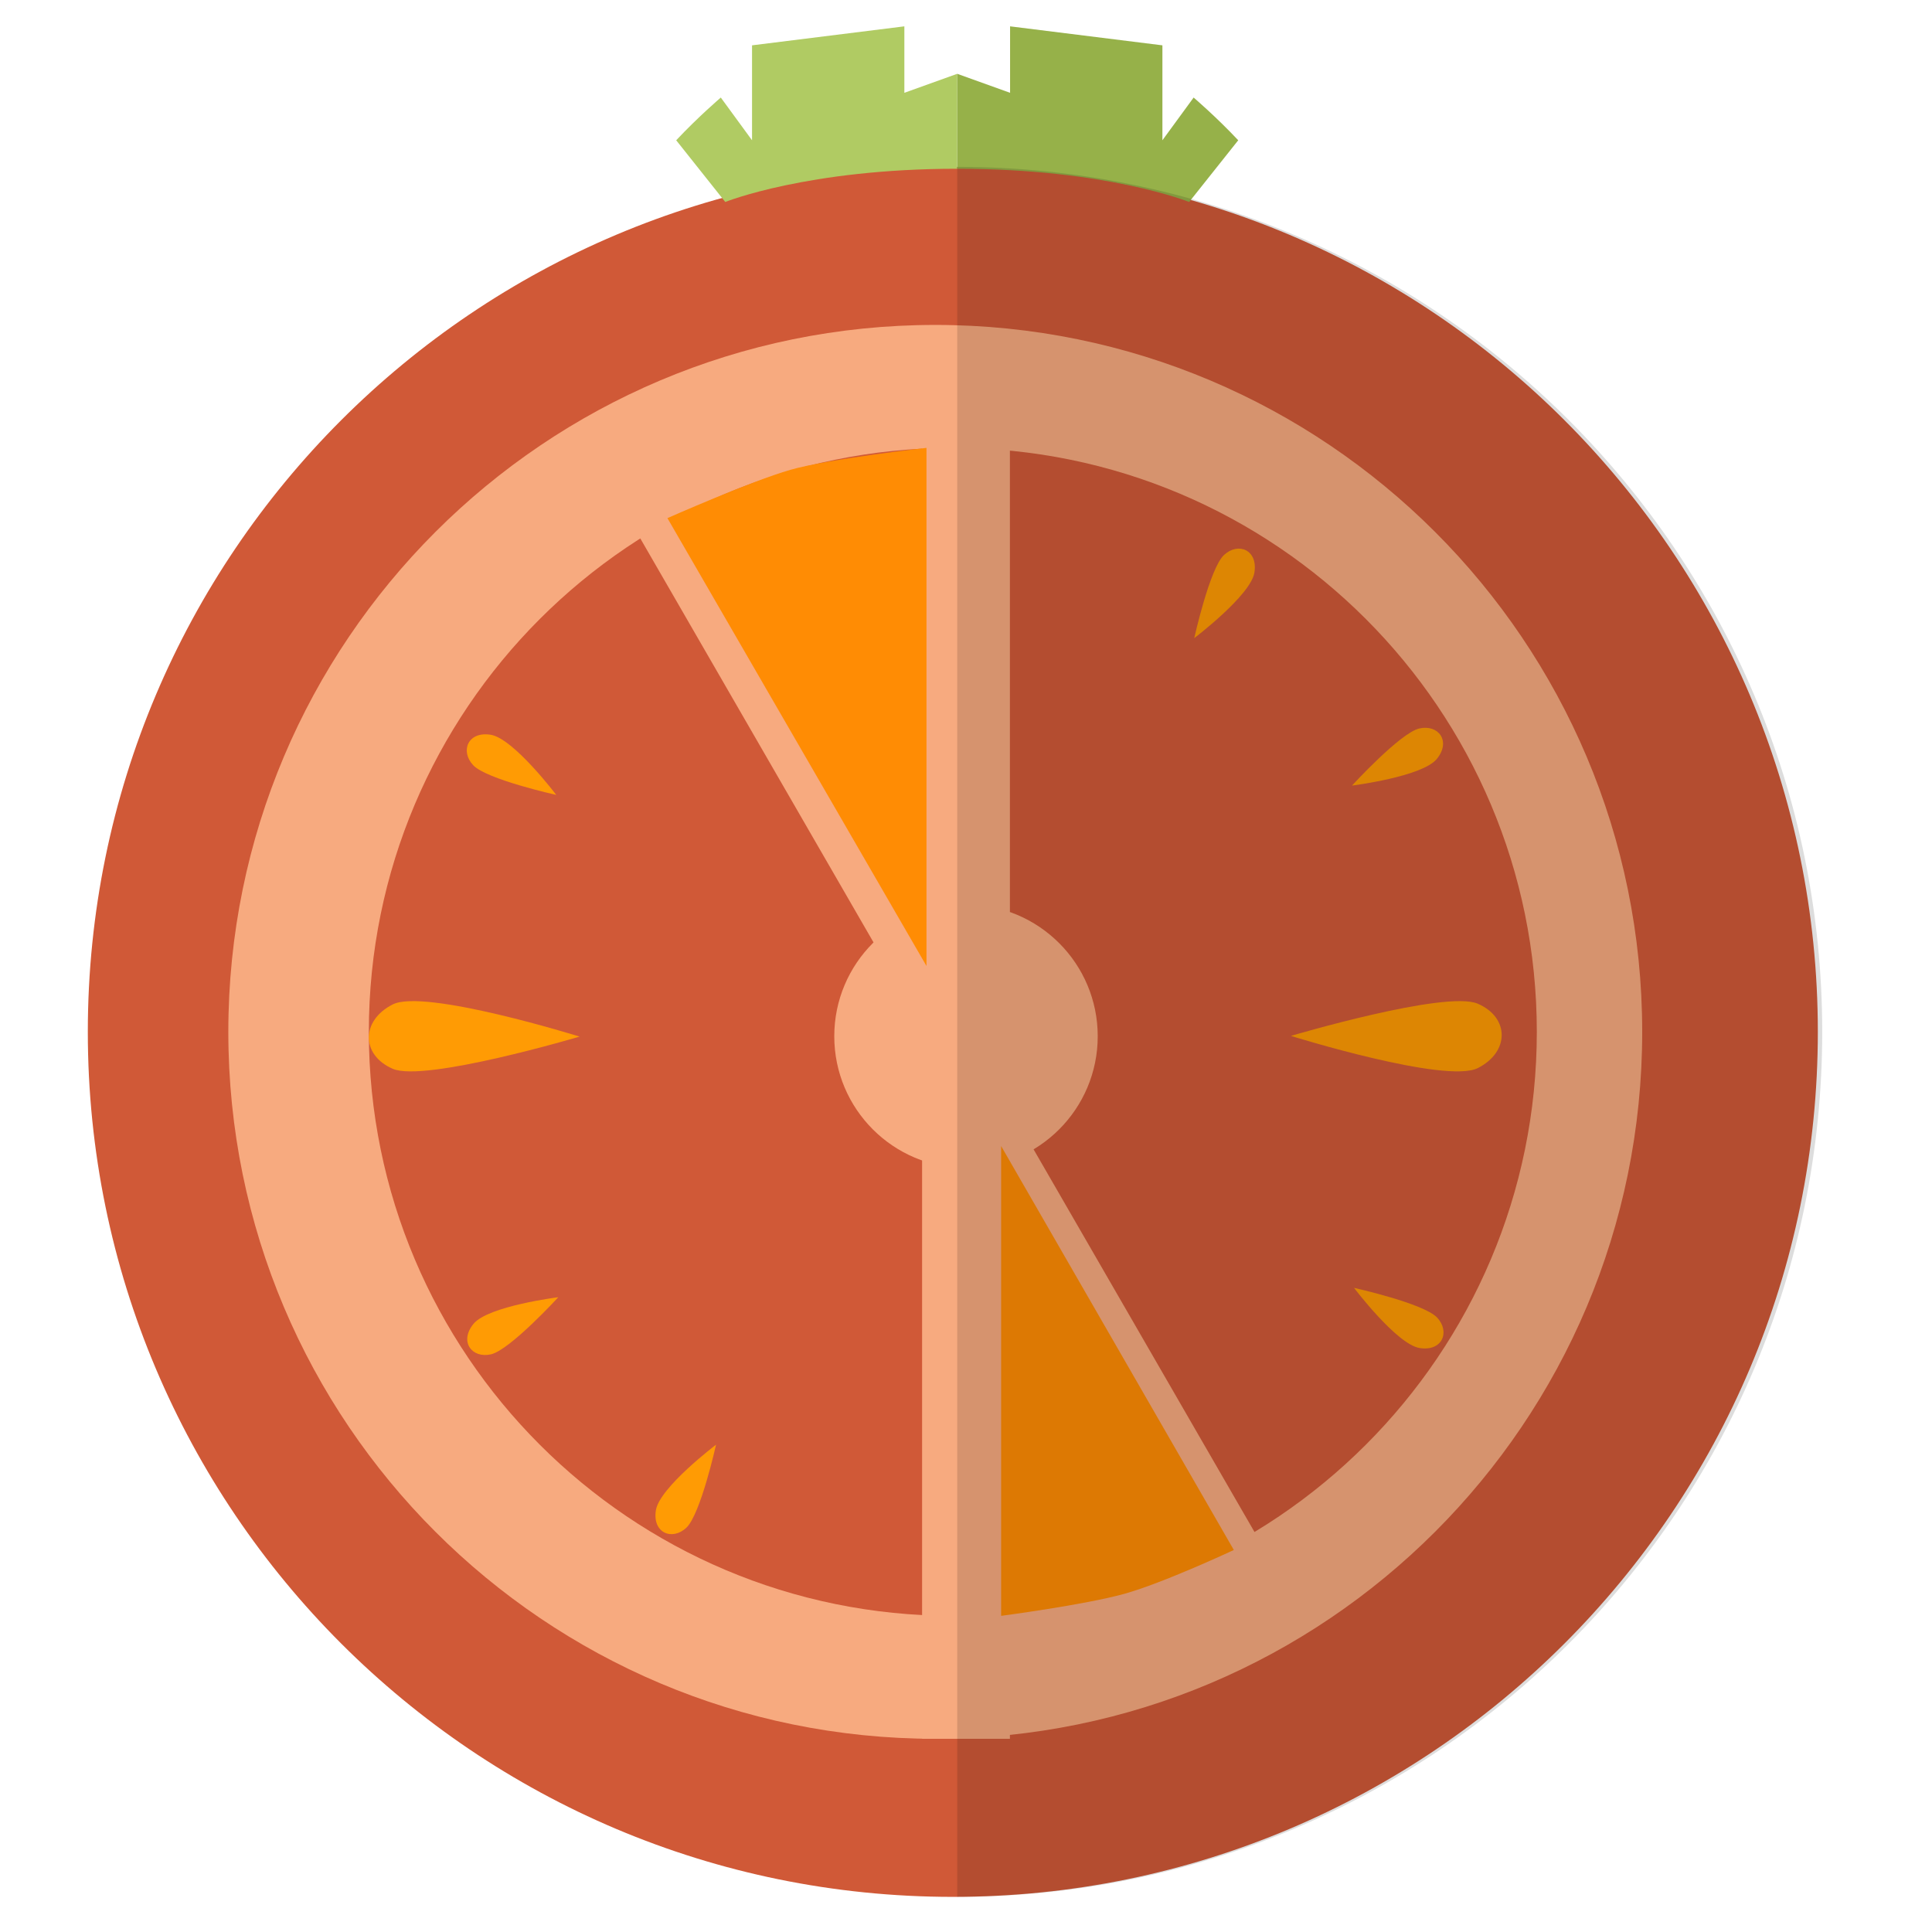
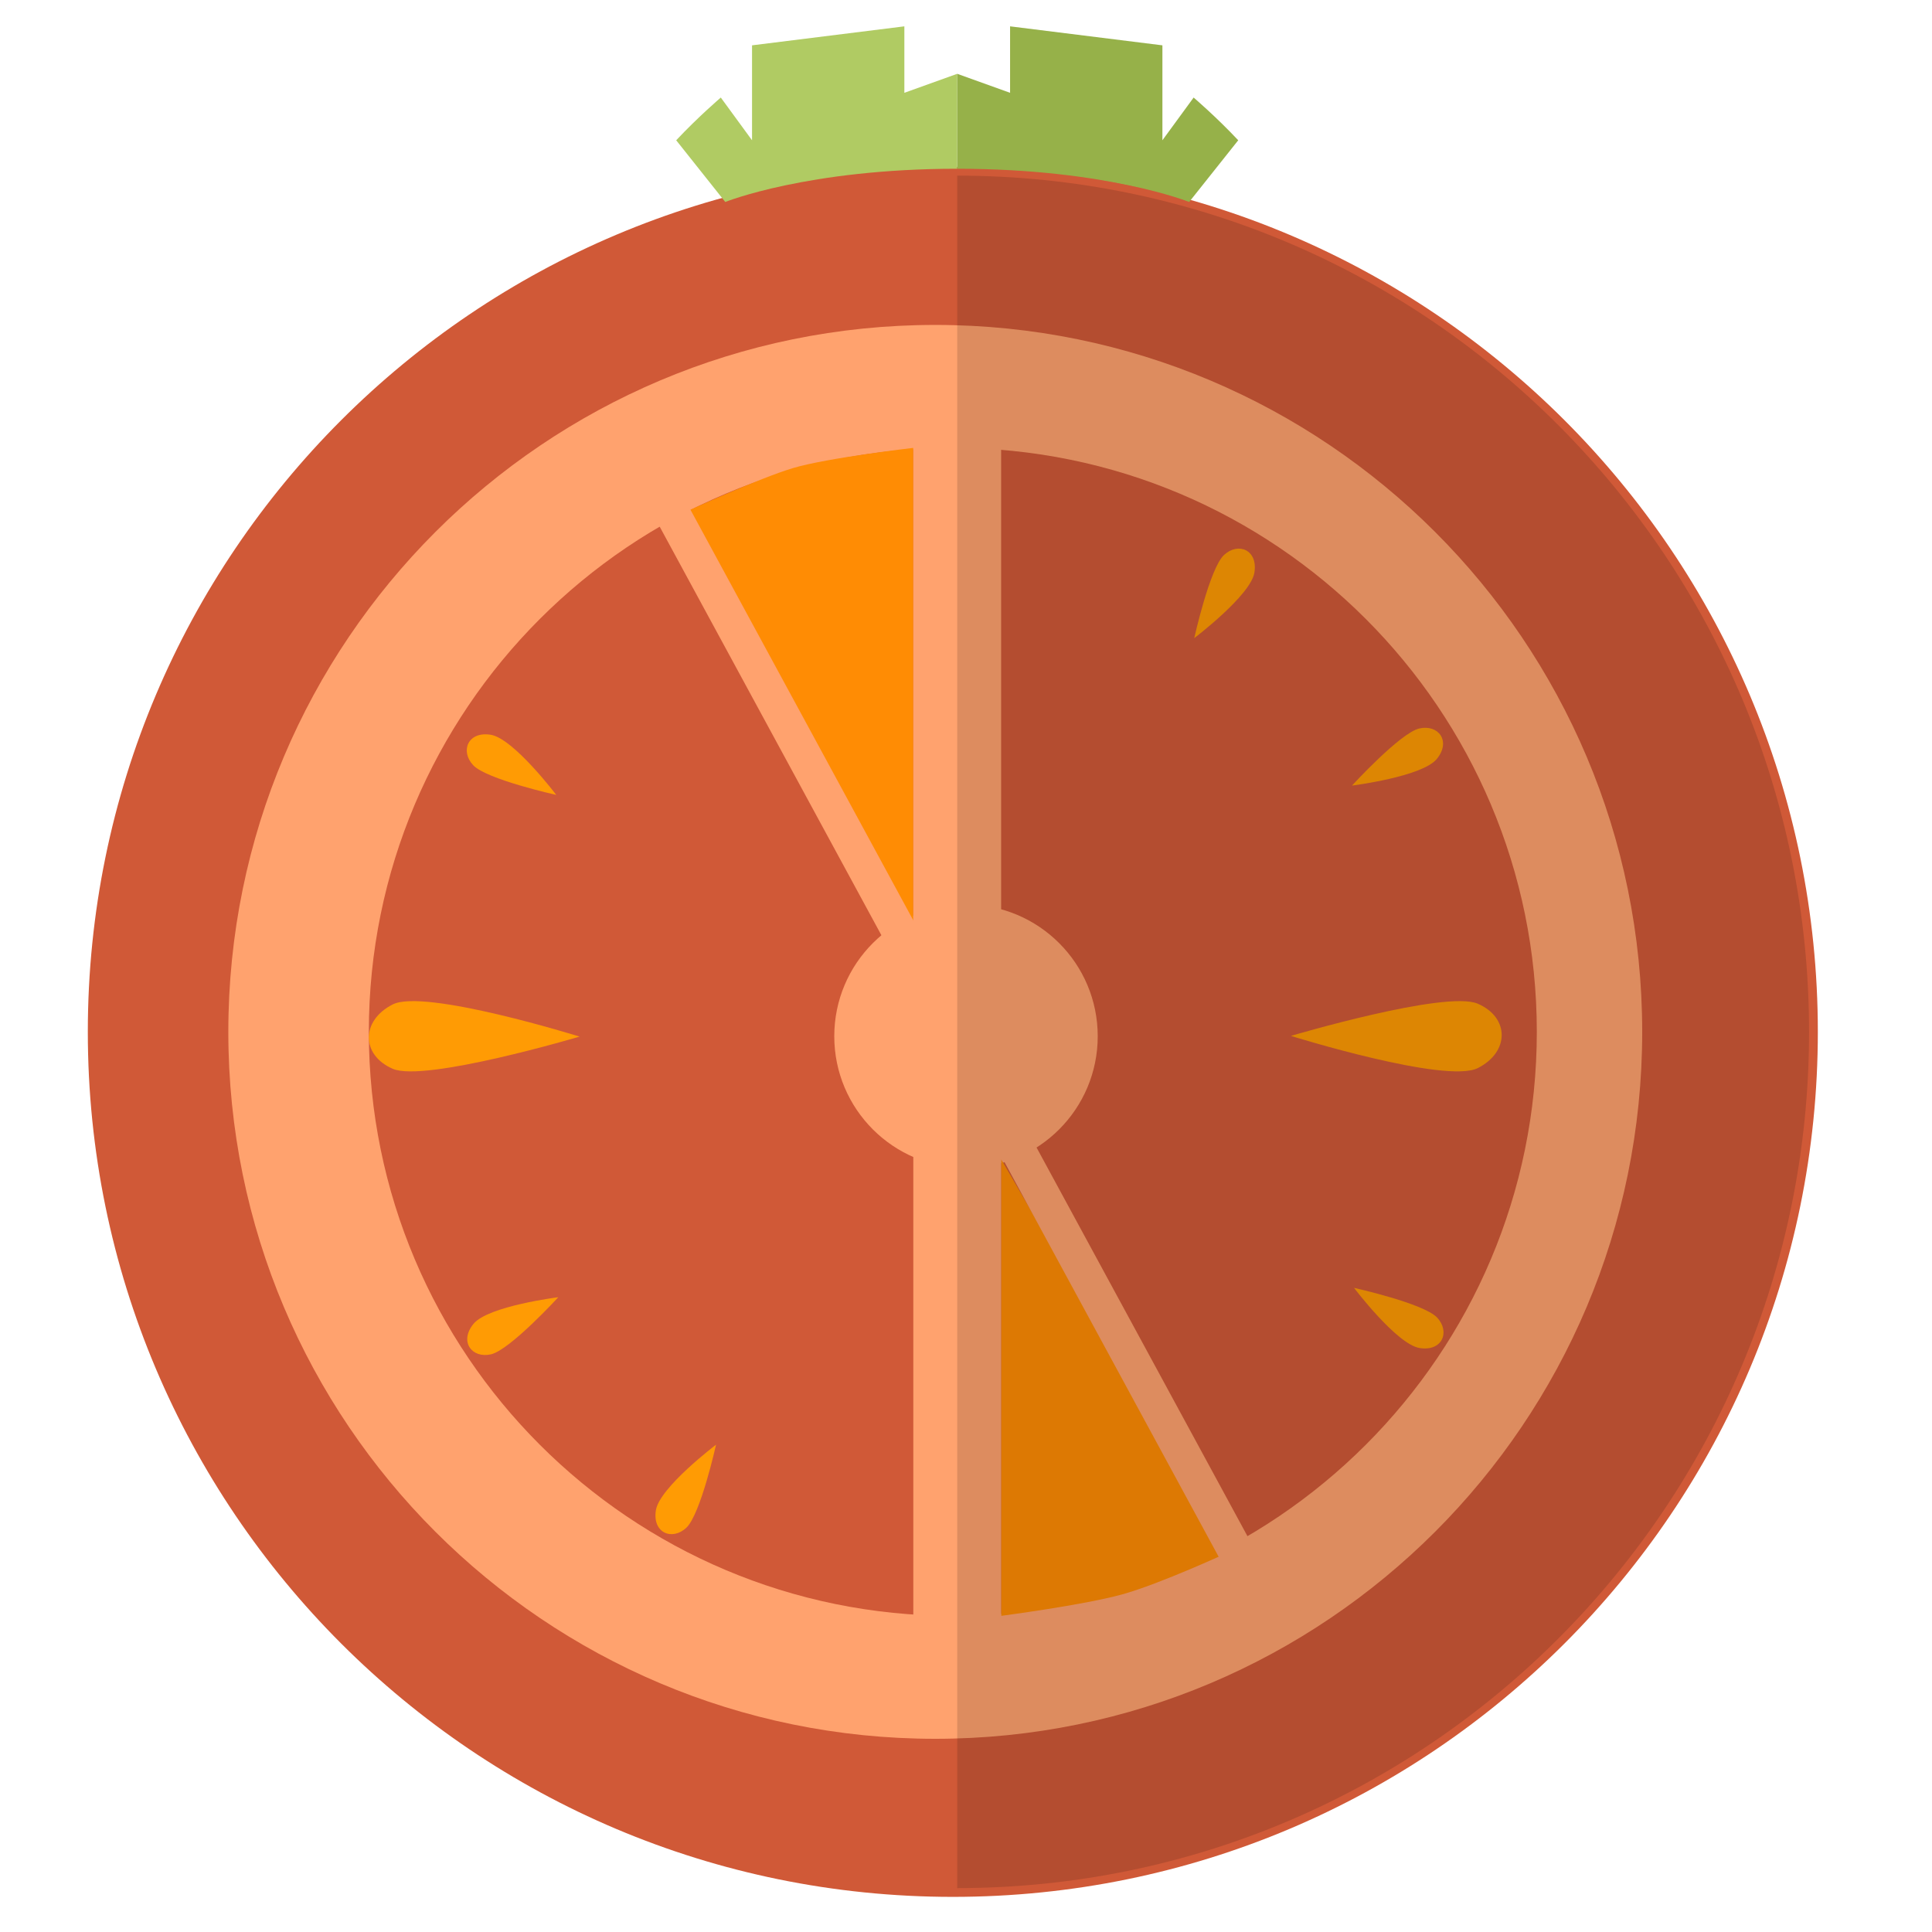
<svg xmlns="http://www.w3.org/2000/svg" width="220" height="220" viewBox="0 0 220 220" fill="none">
  <circle cx="108.5" cy="117.5" r="98.5" fill="#D05937" />
  <path d="M109 8.405V19.216C91.967 19.216 82.587 23 82.587 23L77 15.973C79.54 13.27 82.079 11.108 82.079 11.108L85.635 15.973V5.162L102.981 3V10.568L109 8.405Z" fill="#B0CB63" />
  <path d="M109 8.405V19.216C126.033 19.216 135.413 23 135.413 23L141 15.973C138.46 13.27 135.921 11.108 135.921 11.108L132.365 15.973V5.162L115.019 3V10.568L109 8.405Z" fill="#96B149" />
-   <circle cx="106.5" cy="117.5" r="80.5" fill="#F7AA7F" />
+   <circle cx="106.5" cy="117.5" r="80.5" fill="#FFA26E" />
  <circle cx="108.5" cy="117.5" r="66.5" fill="#D05937" />
-   <circle cx="110" cy="118" r="15" fill="#F7AA7F" />
-   <path d="M110 38V198" stroke="#F7AA7F" stroke-width="10" />
-   <rect x="141" y="179.244" width="140" height="4" rx="2" transform="rotate(-120 141 179.244)" fill="#F7AA7F" />
+   <circle cx="110" cy="118" r="15" fill="#FFA26E" />
+   <path d="M114 184V132L140 176.71C140 176.71 132.151 180.355 127.736 181.57C123.321 182.785 114 184 114 184Z" fill="#FF8C04" />
+   <path d="M104 51V105L78 58.322C78 58.322 86.448 54.443 90.339 53.288C94.23 52.133 104 51 104 51Z" fill="#FF8C04" />
+   <rect x="140.772" y="180.959" width="140" height="4" rx="2" transform="rotate(-118.486 140.772 180.959)" fill="#FFA26E" />
+   <path d="M109 43L109 188" stroke="#FFA26E" stroke-width="10" />
  <path d="M66 118.04C66 118.04 48.357 112.541 44.724 114.374C41.092 116.207 41.092 120.135 44.724 121.706C48.357 123.277 66 118.04 66 118.04Z" fill="#FF9B04" />
  <path d="M147 117.96C147 117.96 164.643 123.459 168.276 121.626C171.908 119.793 171.908 115.865 168.276 114.294C164.643 112.723 147 117.96 147 117.96Z" fill="#FF9B04" />
  <path d="M161.614 82.954C159.454 83.454 153.954 89.454 153.954 89.454C153.954 89.454 161.954 88.454 163.614 86.418C165.275 84.382 163.775 82.454 161.614 82.954Z" fill="#FF9B04" />
  <path d="M163.647 150.036C162.133 148.416 154.187 146.652 154.187 146.652C154.187 146.652 159.053 153.081 161.647 153.5C164.24 153.92 165.16 151.657 163.647 150.036Z" fill="#FF9B04" />
  <path d="M139.376 63.203C137.755 64.716 135.992 72.662 135.992 72.662C135.992 72.662 142.42 67.796 142.84 65.203C143.26 62.61 140.997 61.69 139.376 63.203Z" fill="#FF9B04" />
  <path d="M55.915 154.217C58.075 153.717 63.575 147.717 63.575 147.717C63.575 147.717 55.575 148.717 53.915 150.753C52.254 152.788 53.754 154.717 55.915 154.217Z" fill="#FF9B04" />
  <path d="M53.882 87.134C55.396 88.755 63.342 90.518 63.342 90.518C63.342 90.518 58.476 84.09 55.882 83.67C53.289 83.25 52.369 85.513 53.882 87.134Z" fill="#FF9B04" />
  <path d="M78.153 173.967C79.774 172.454 81.537 164.508 81.537 164.508C81.537 164.508 75.109 169.374 74.689 171.967C74.269 174.56 76.532 175.48 78.153 173.967Z" fill="#FF9B04" />
-   <path d="M114 184V130.5L140.5 176.5C140.5 176.5 132.5 180.25 128 181.5C123.5 182.75 114 184 114 184Z" fill="#FF8C04" />
-   <path d="M105.5 51L105.5 110L76 59C76 59 85.585 54.762 90 53.5C94.415 52.238 105.5 51 105.5 51Z" fill="#FF8C04" />
  <g style="mix-blend-mode:multiply">
-     <path d="M109 216C163.4 216 207.5 171.9 207.5 117.5C207.5 63.1 163.4 19 109 19V216Z" fill="#DDDDDD" />
+     <path d="M109 215C162.572 215 206 171.348 206 117.5C206 63.652 162.572 20 109 20V215Z" fill="#DDDDDD" />
  </g>
</svg>
